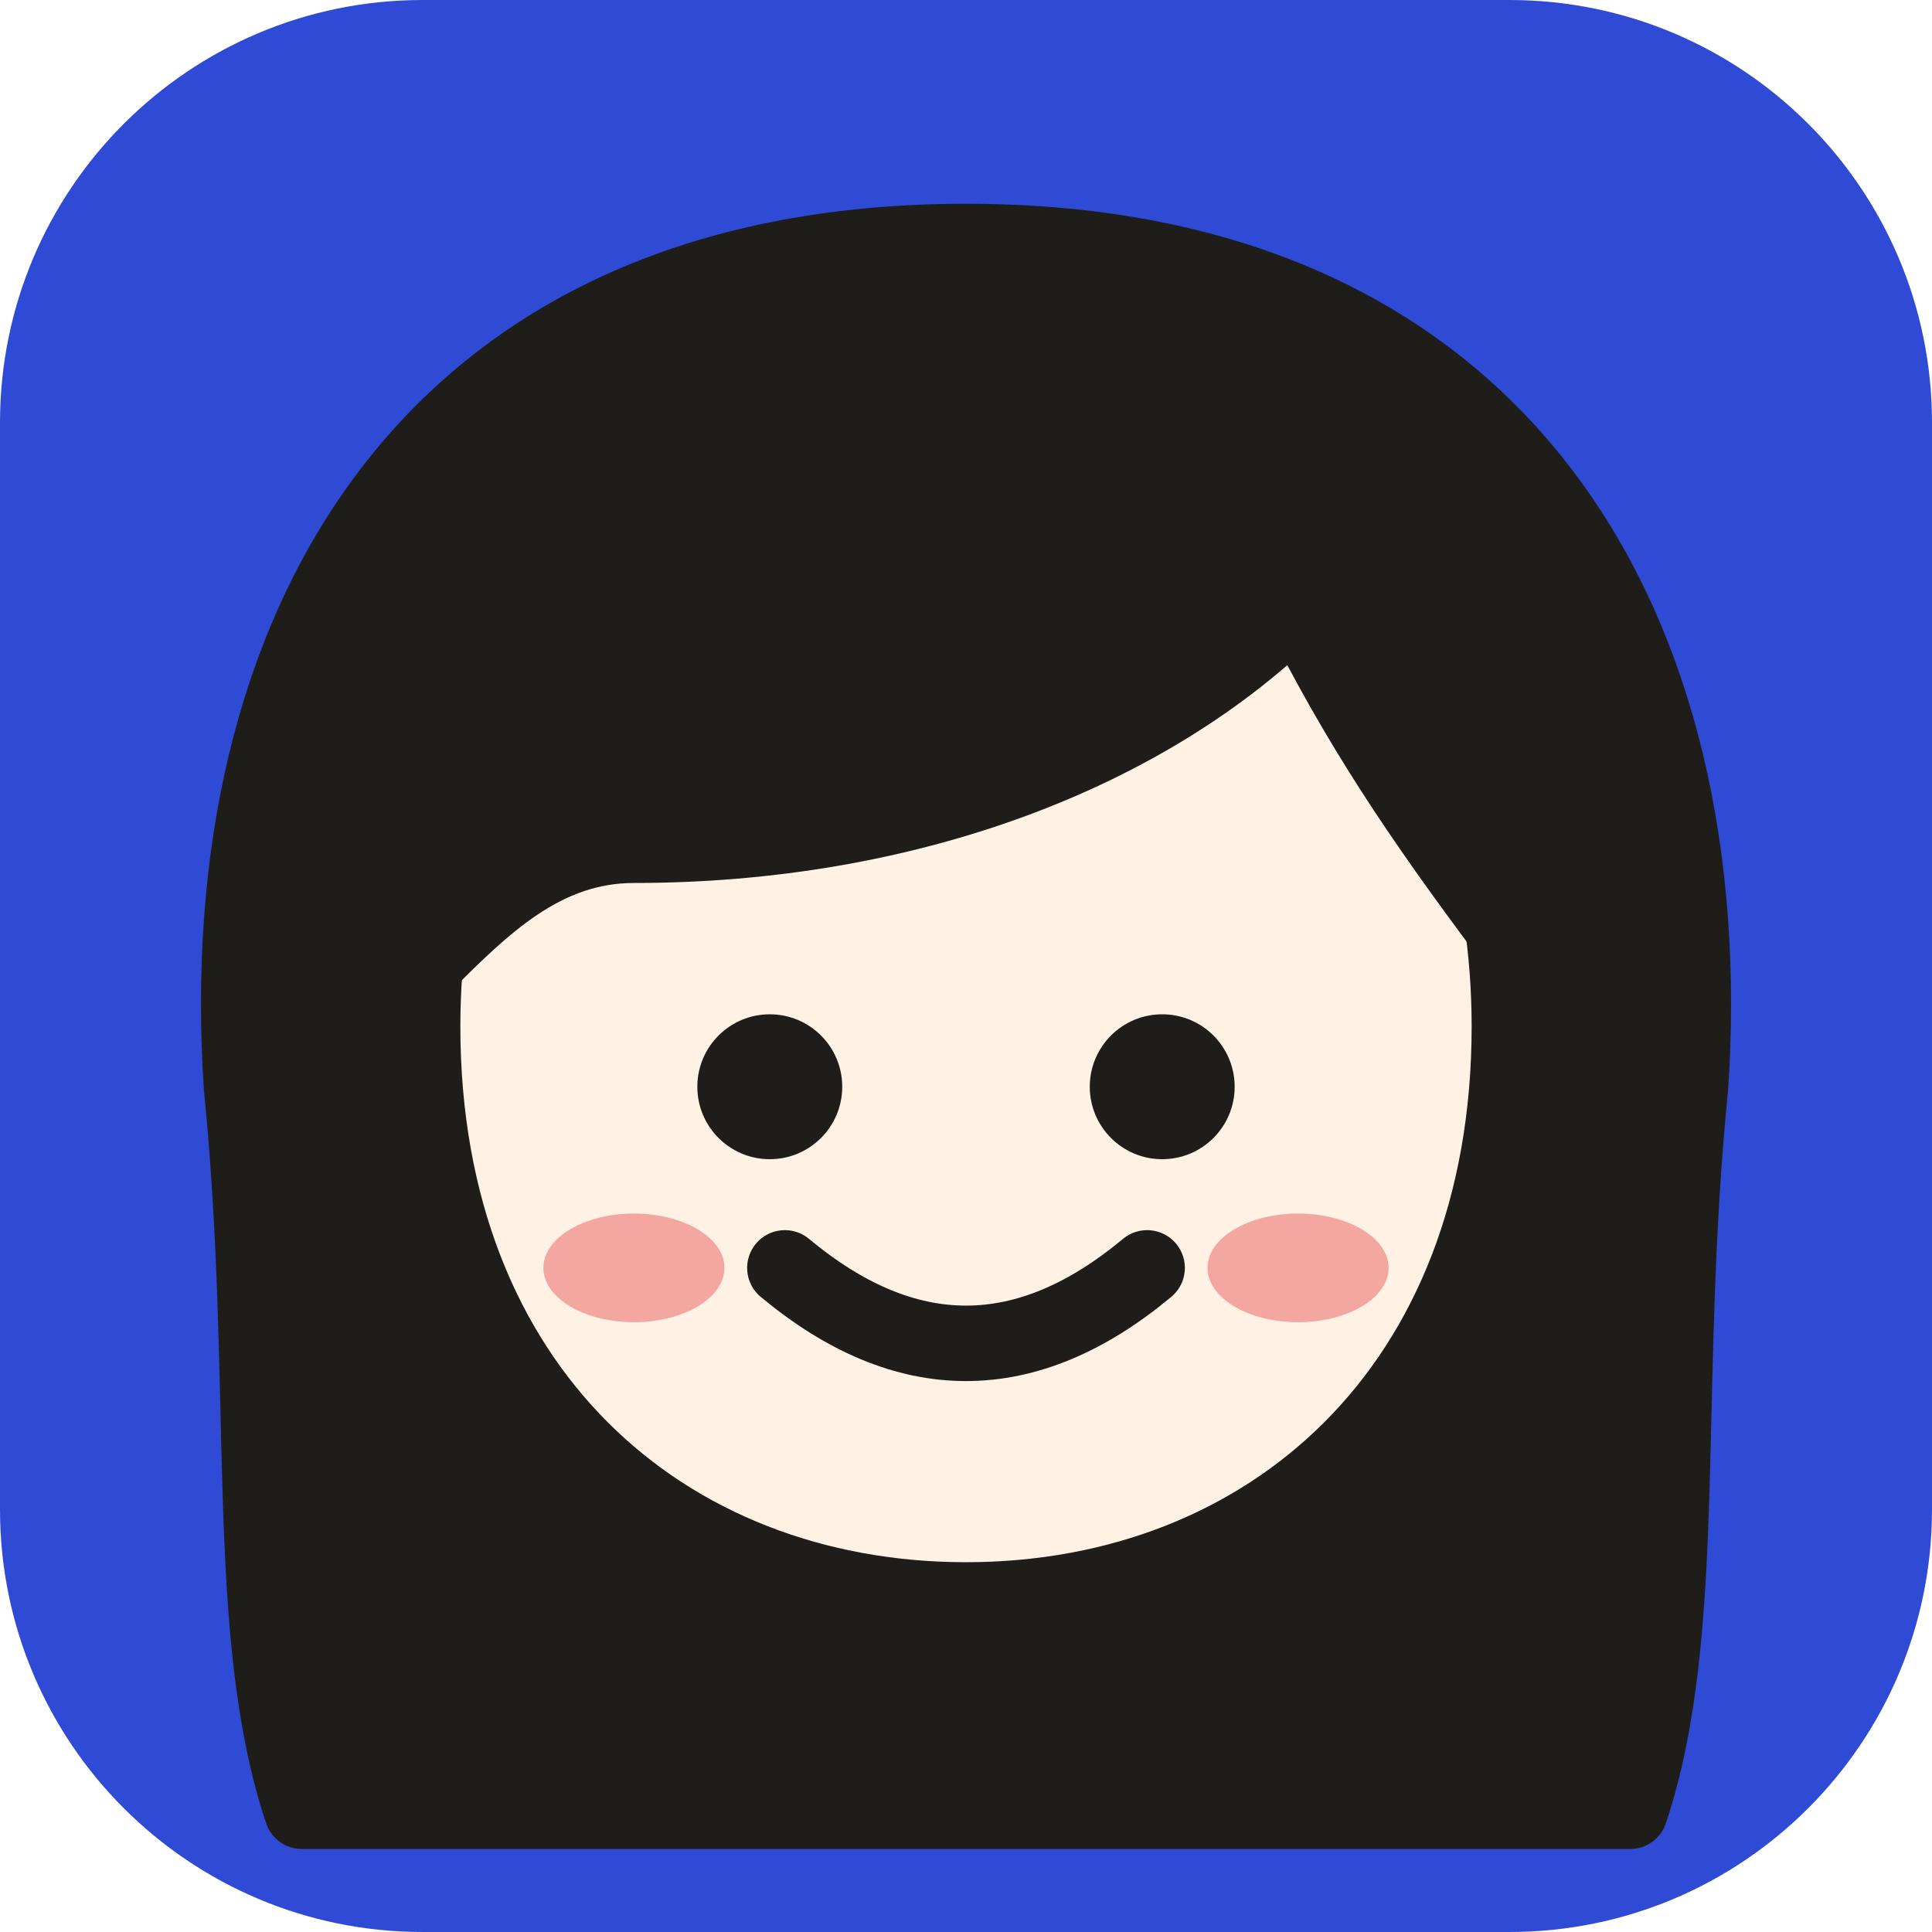
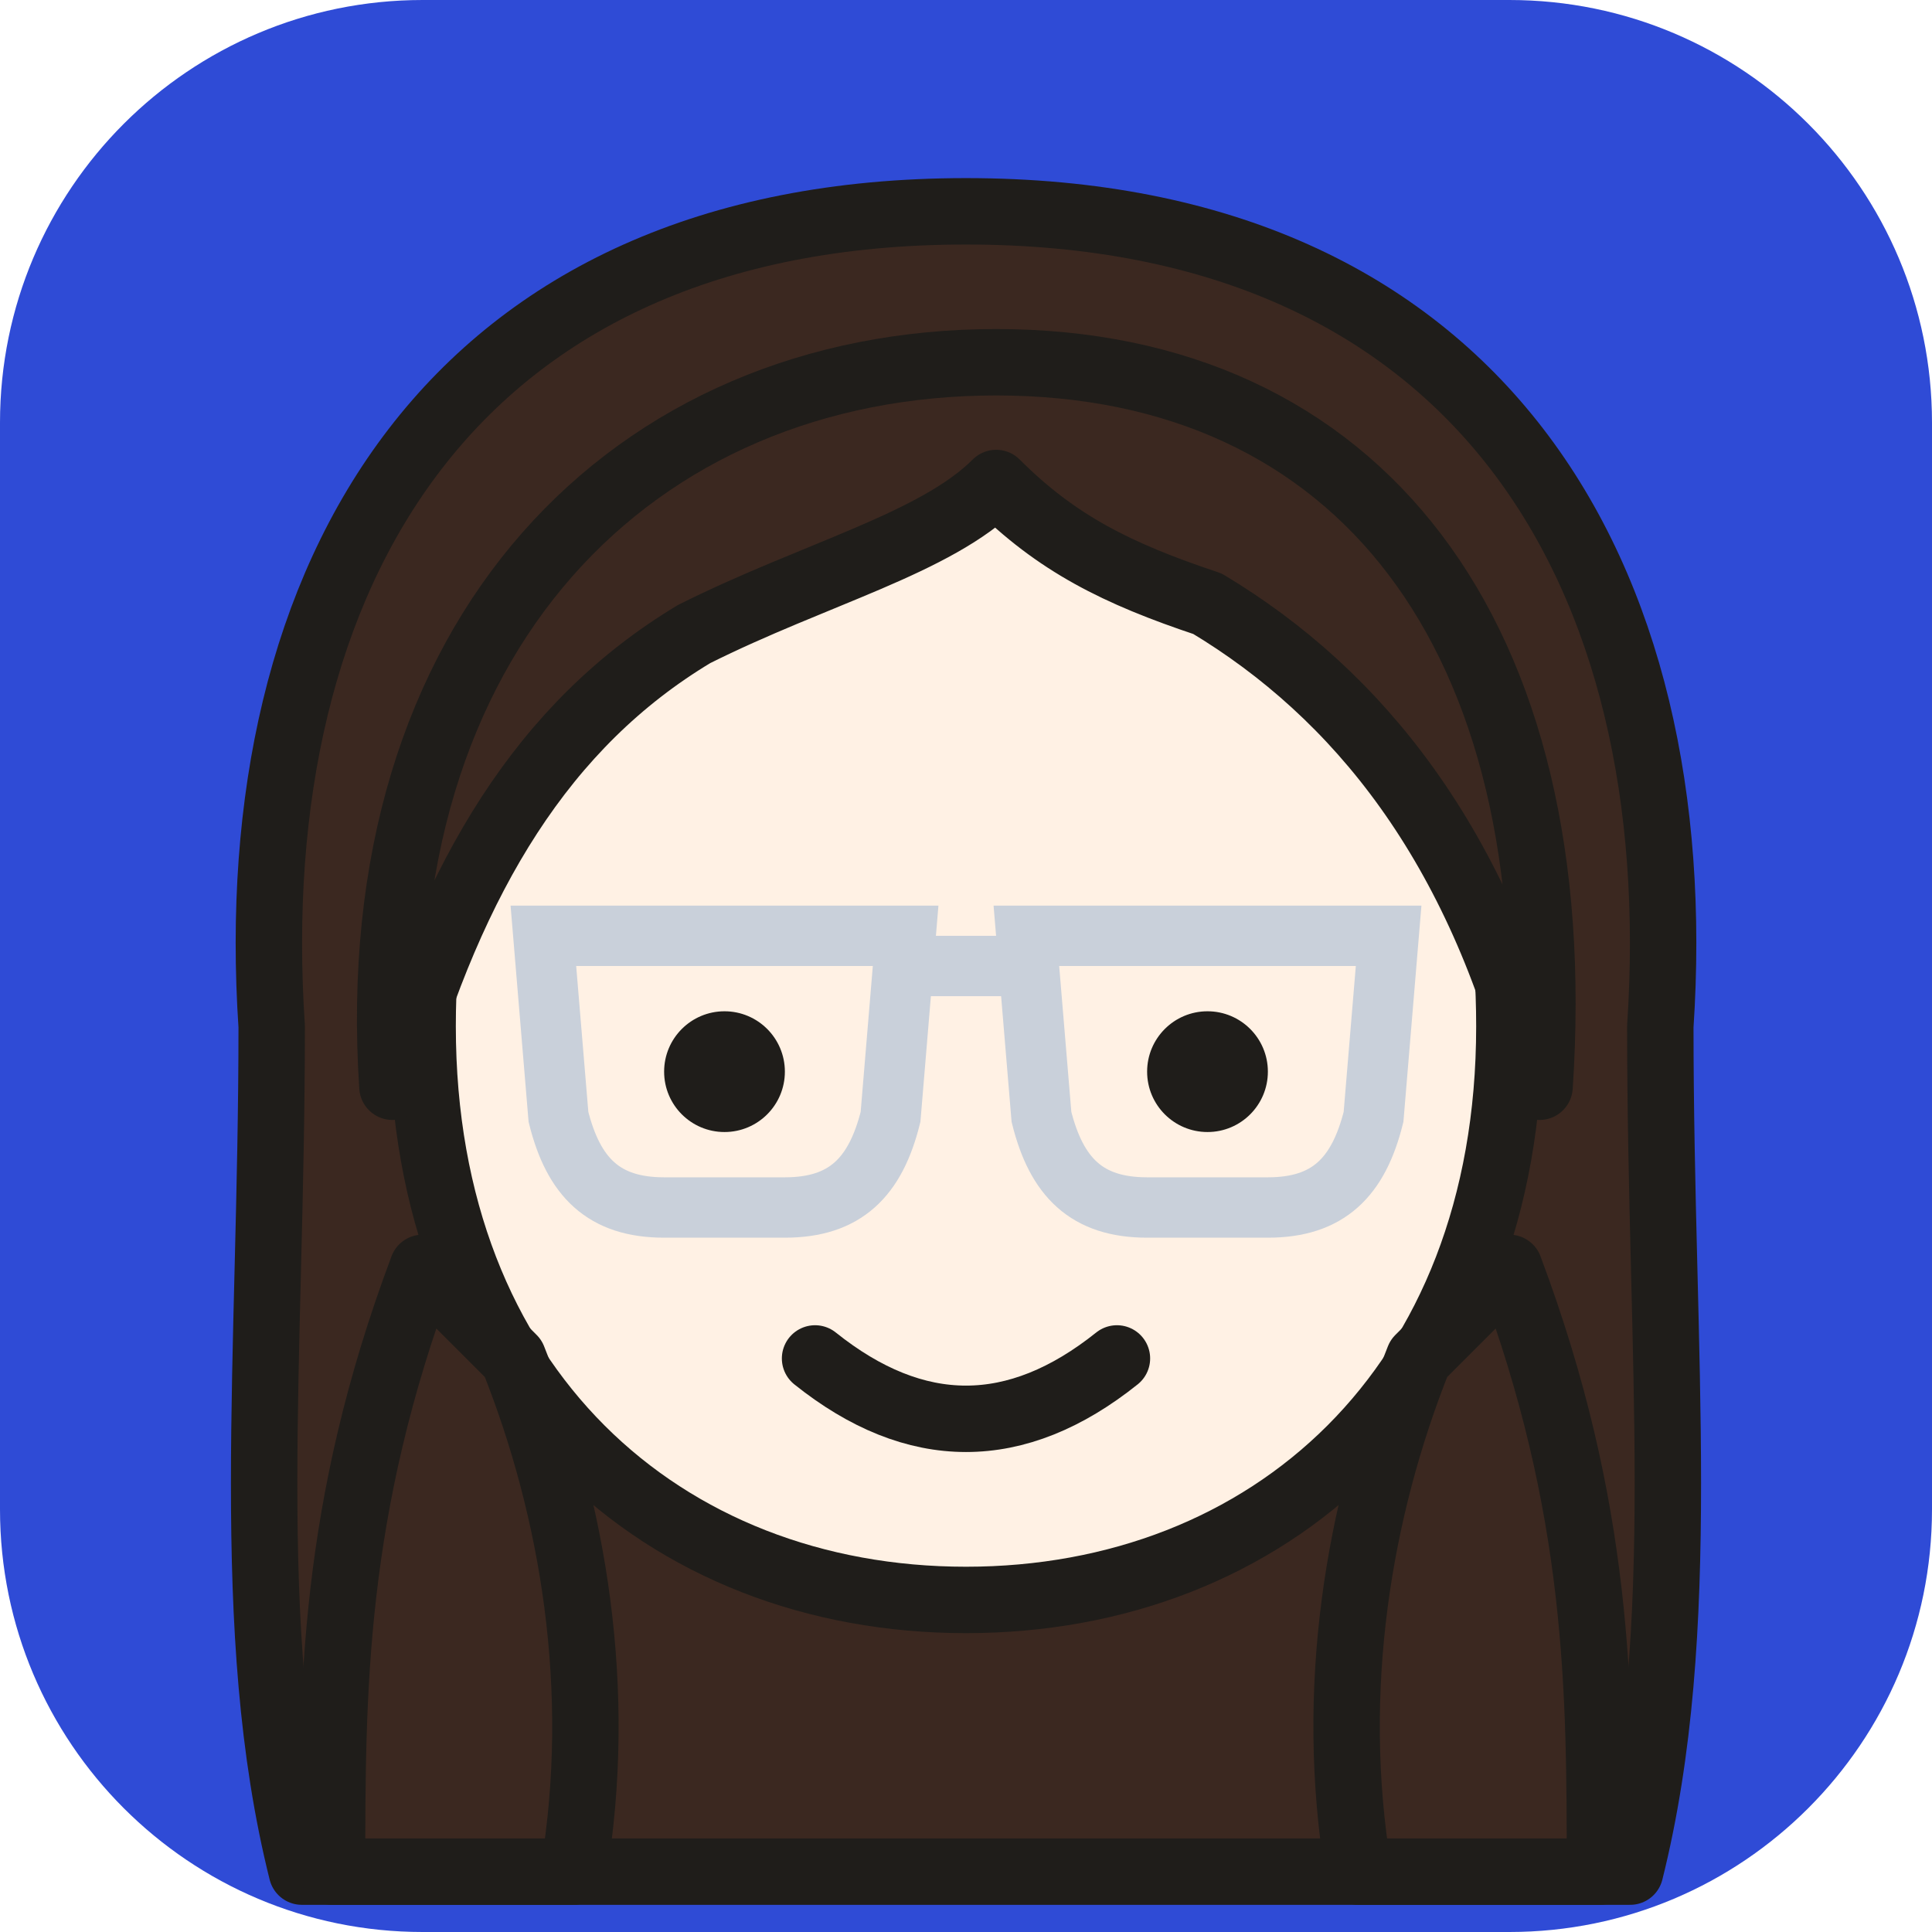
<svg xmlns="http://www.w3.org/2000/svg" viewBox="0 0 64 64">
  <rect width="64" height="64" rx="14" fill="#2f4bd6" />
-   <g stroke="#1f1d1a" stroke-width="2.5" stroke-linecap="round" stroke-linejoin="round">
-     <path d="M32 8 C14 8 7 21 8 36 C9 46 8 54 10 60 L54 60 C56 54 55 46 56 36 C57 21 50 8 32 8 Z" fill="#1f1d1a" />
-     <path d="M32 14 C44 14 50 24 50 34 C50 46 42 53 32 53 C22 53 14 46 14 34 C14 24 20 14 32 14 Z" fill="#fff1e4" />
-     <path d="M14 32 C14 20 22 12 33 12 C44 12 51 20 50 31 C47 27 45 24 43 20 C38 25 30 28 21 28 C18 28 16 30 14 32 Z" fill="#1f1d1a" />
-     <path d="M26 42 Q32 47 38 42" fill="none" />
+   <g stroke="#1f1d1a" stroke-width="2.2" stroke-linecap="round" stroke-linejoin="round">
+     <path d="M32 7 C15 7 8 19 9 34 C9 45 8 54 10 62 L54 62 C56 54 55 45 55 34 C56 19 49 7 32 7 Z" fill="#3b2820" />
+     <path d="M32 14 C44 14 50 23 50 34 C50 46 42 53 32 53 C22 53 14 46 14 34 C14 23 20 14 32 14 Z" fill="#fff1e4" />
+     <path d="M14 42 C11 50 11 56 11 62 L19 62 C20 56 19 50 17 45 Z M50 42 C53 50 53 56 53 62 L45 62 C44 56 45 50 47 45 Z" fill="#3b2820" />
+     <path d="M13 36 C12 21 21 12 33 12 C45 12 52 21 51 36 C49 28 45 23 40 20 C37 19 35 18 33 16 C31 18 27 19 23 21 C18 24 15 29 13 36 Z" fill="#3b2820" />
  </g>
-   <circle cx="25.5" cy="36" r="2.4" fill="#1f1d1a" />
-   <circle cx="38.5" cy="36" r="2.4" fill="#1f1d1a" />
-   <ellipse cx="21" cy="42" rx="3" ry="1.8" fill="#f4a7a0" />
-   <ellipse cx="43" cy="42" rx="3" ry="1.8" fill="#f4a7a0" />
+   <g fill="none" stroke="#c9d0da" stroke-width="2">
+     <path d="M18 31 L30 31 L29.5 37 C29 39 28 40 26 40 L22 40 C20 40 19 39 18.5 37 Z" />
+     <path d="M34 31 L46 31 L45.5 37 C45 39 44 40 42 40 L38 40 C36 40 35 39 34.5 37 Z" />
+     <path d="M30 32 L34 32" />
+   </g>
+   <circle cx="24" cy="35.5" r="2" fill="#1f1d1a" />
+   <circle cx="40" cy="35.5" r="2" fill="#1f1d1a" />
+   <path d="M27 45 Q32 49 37 45" fill="none" stroke="#1f1d1a" stroke-width="2.2" stroke-linecap="round" />
</svg>
